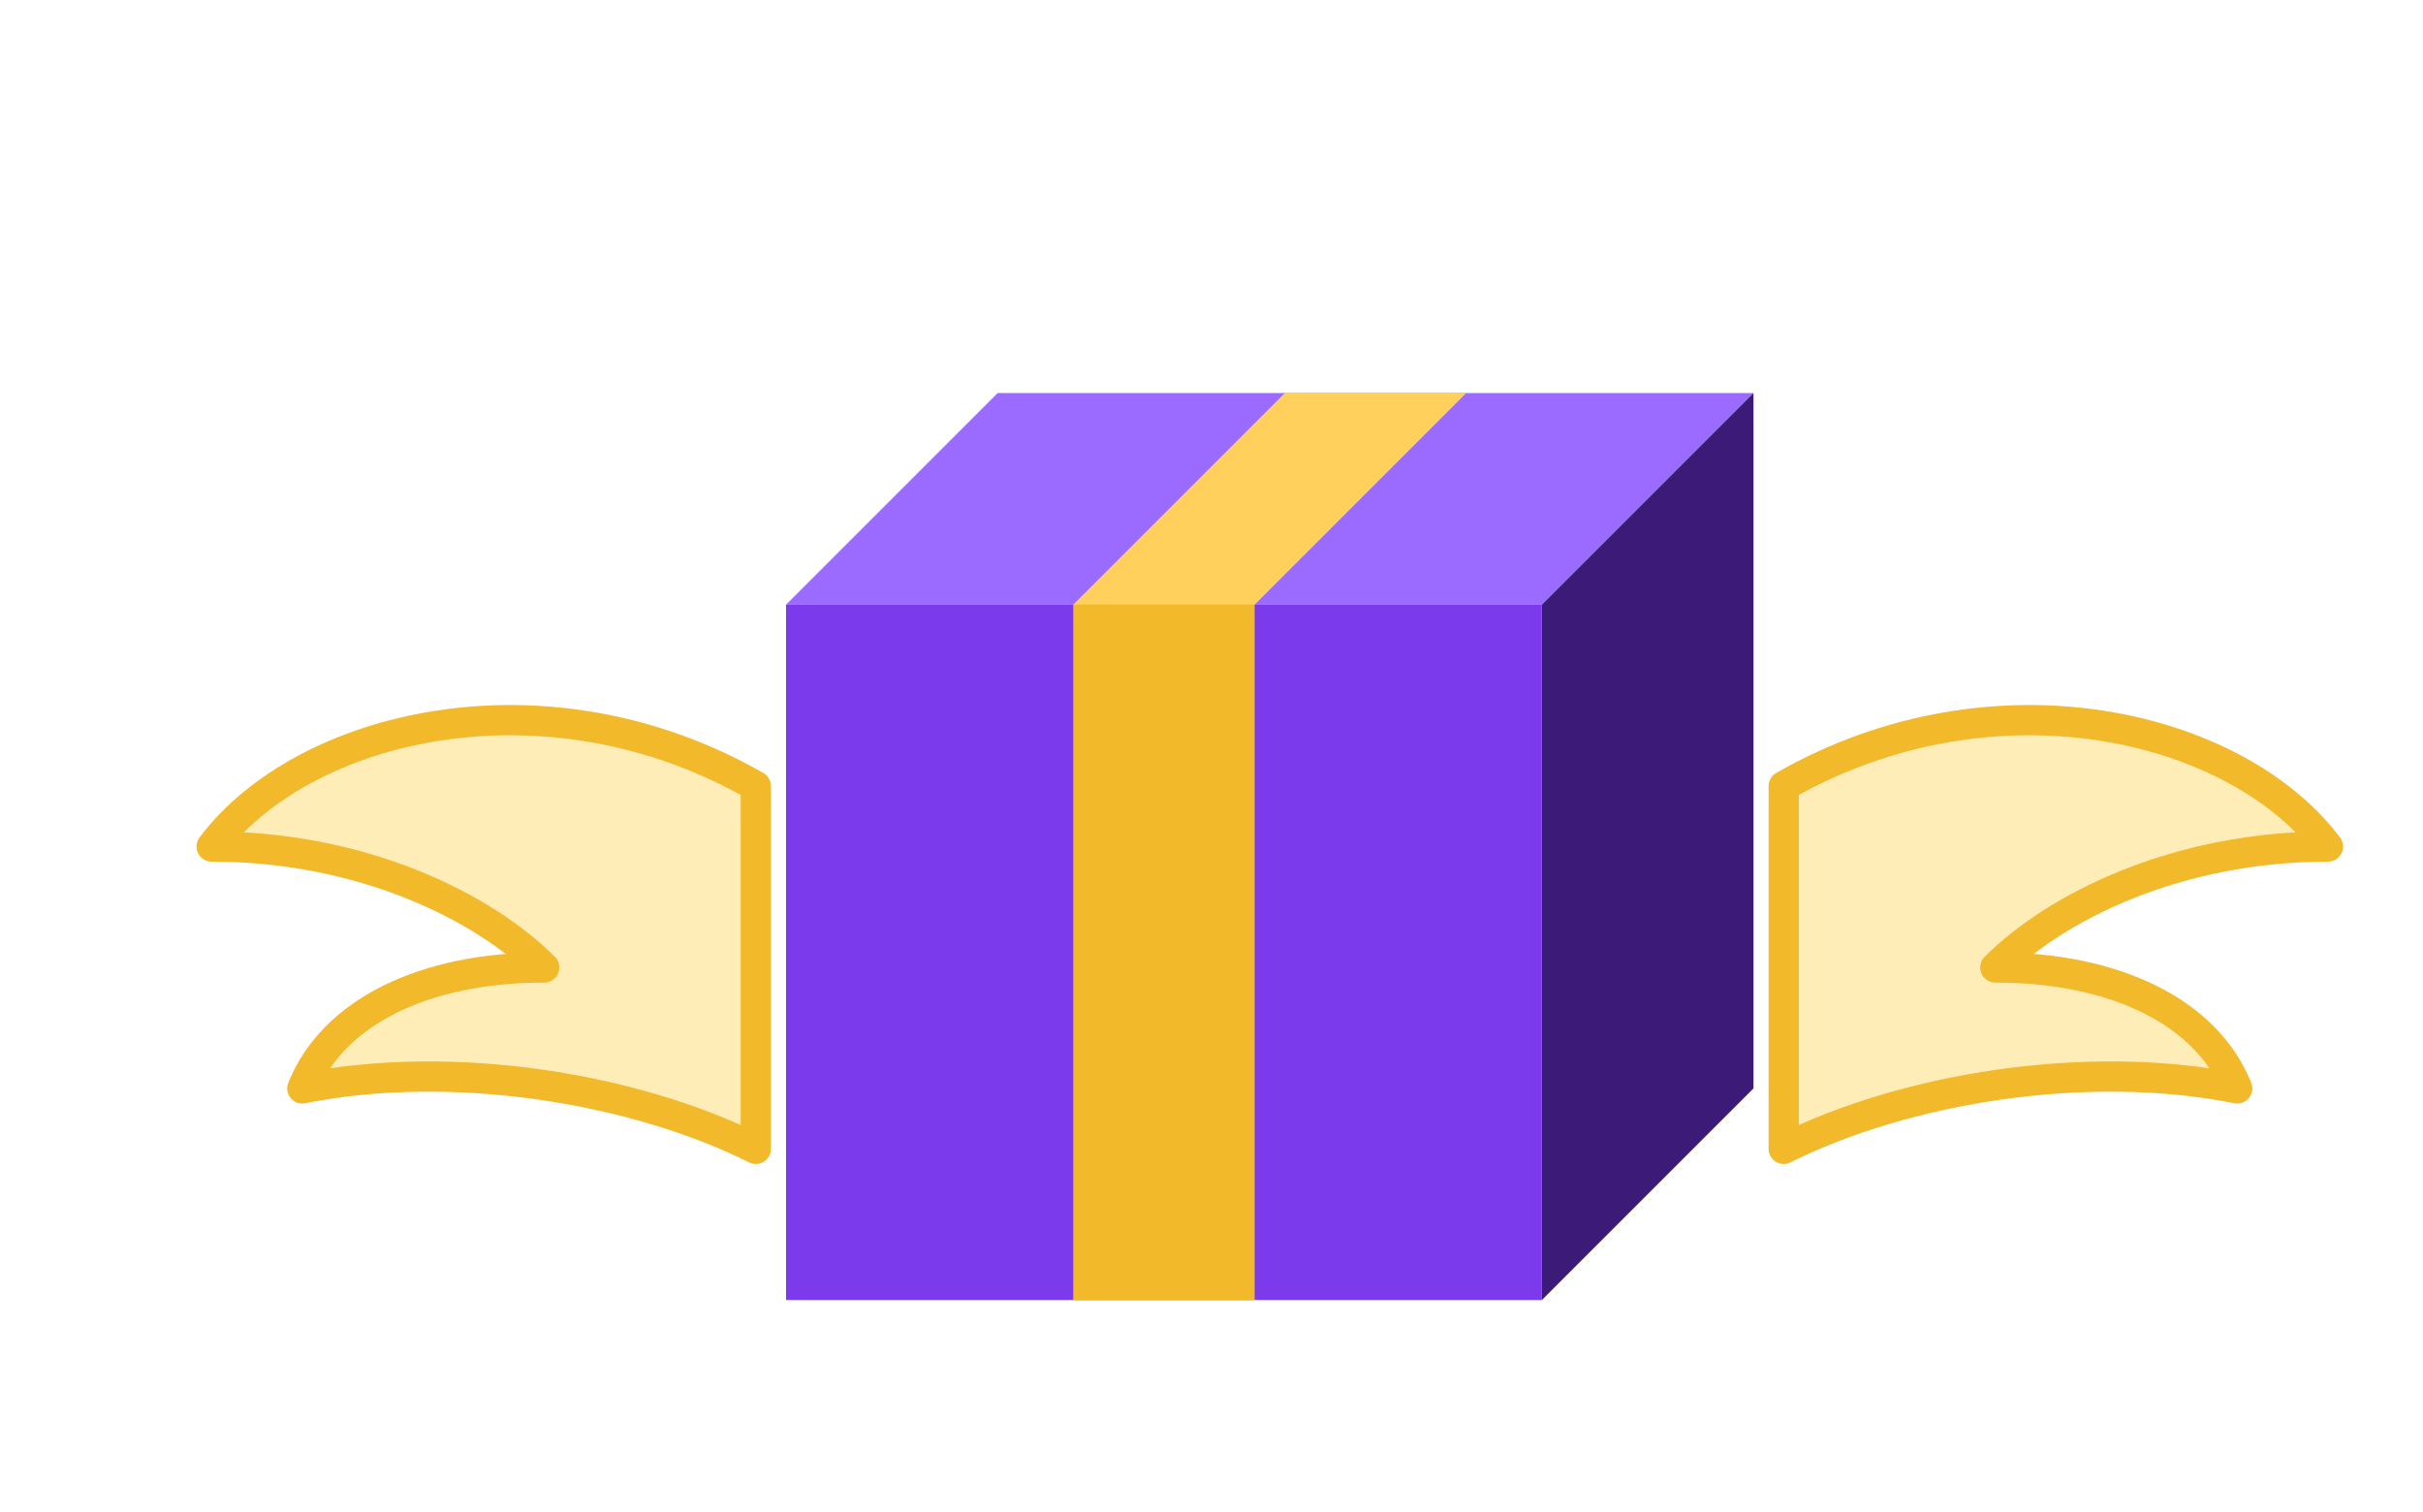
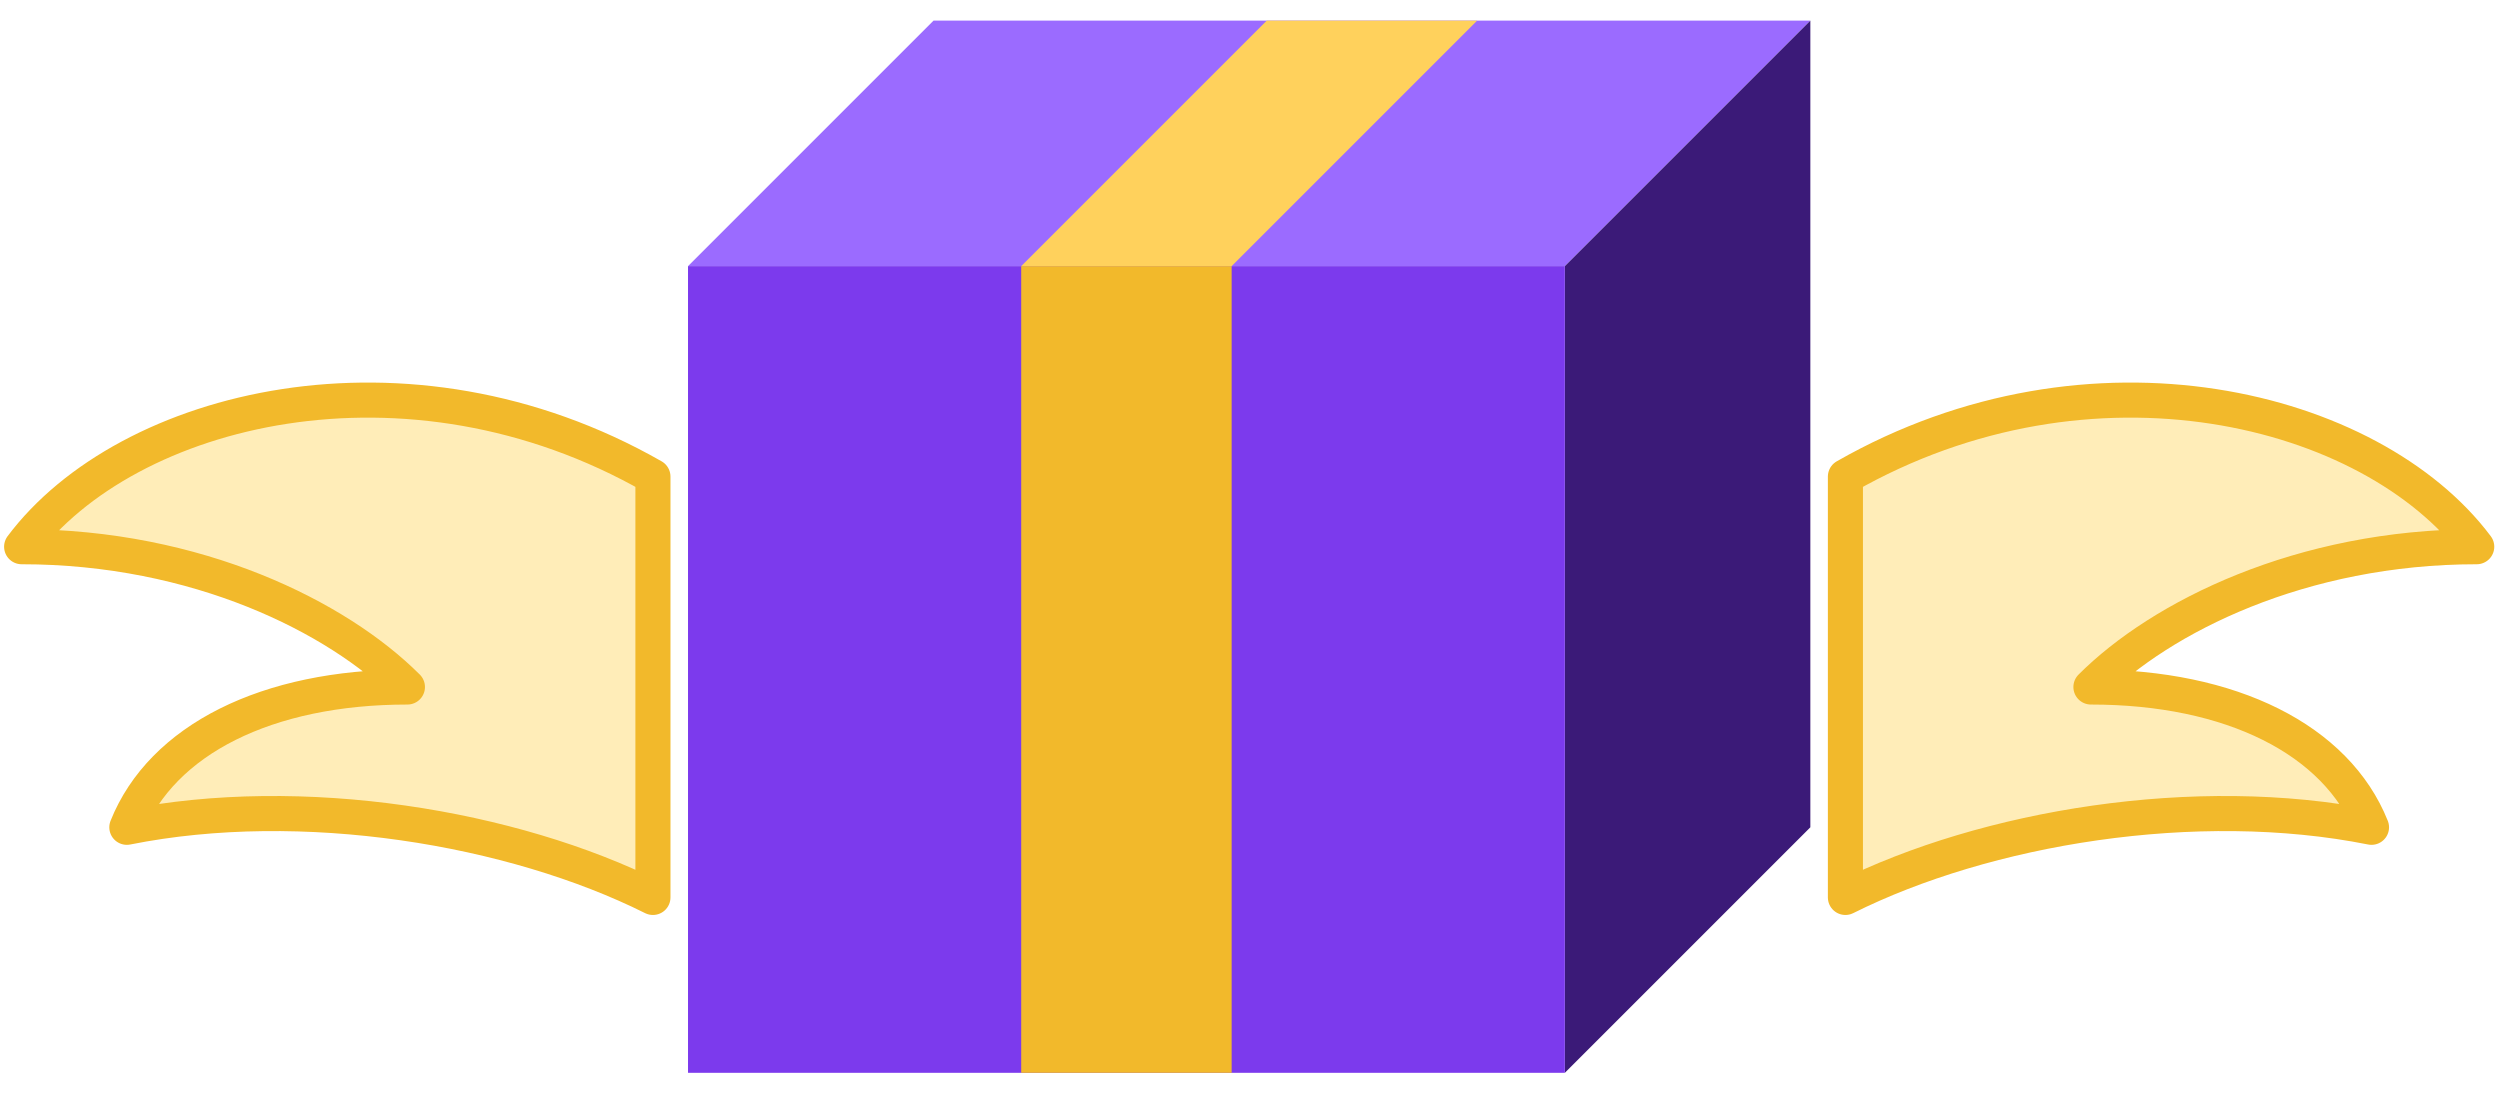
- <svg xmlns="http://www.w3.org/2000/svg" width="226" height="141" viewBox="0 0 226 141" fill="none">
+ <svg xmlns="http://www.w3.org/2000/svg" width="201" height="88" viewBox="18 35 201 88" fill="none">
  <path d="M70.496 73.316C50.757 62.037 28.198 67.677 19.739 78.956C33.838 78.956 45.118 84.596 50.757 90.235C39.478 90.235 31.018 94.465 28.198 101.515C42.298 98.695 59.217 101.515 70.496 107.154V73.316Z" fill="#FFEDB8" stroke-width="2.82" stroke-linejoin="round" stroke="#F2B92B" />
  <path d="M166.371 73.316C186.11 62.037 208.669 67.677 217.129 78.956C203.03 78.956 191.75 84.596 186.11 90.235C197.39 90.235 205.849 94.465 208.669 101.515C194.57 98.695 177.651 101.515 166.371 107.154V73.316Z" fill="#FFEDB8" stroke-width="2.82" stroke-linejoin="round" stroke="#F2B92B" />
  <path d="M73.316 56.397L93.055 36.658H163.552L143.813 56.397H73.316Z" fill="#9B6BFF" />
  <path d="M143.813 56.397L163.552 36.658V101.515L143.813 121.254V56.397Z" fill="#3B1A78" />
  <path d="M143.813 56.397H73.316V121.254H143.813V56.397Z" fill="#7C3AED" />
  <path d="M117.024 56.397H100.105V121.254H117.024V56.397Z" fill="#F2B92B" />
  <path d="M100.105 56.397L119.844 36.658H136.763L117.024 56.397H100.105Z" fill="#FFD15C" />
</svg>
